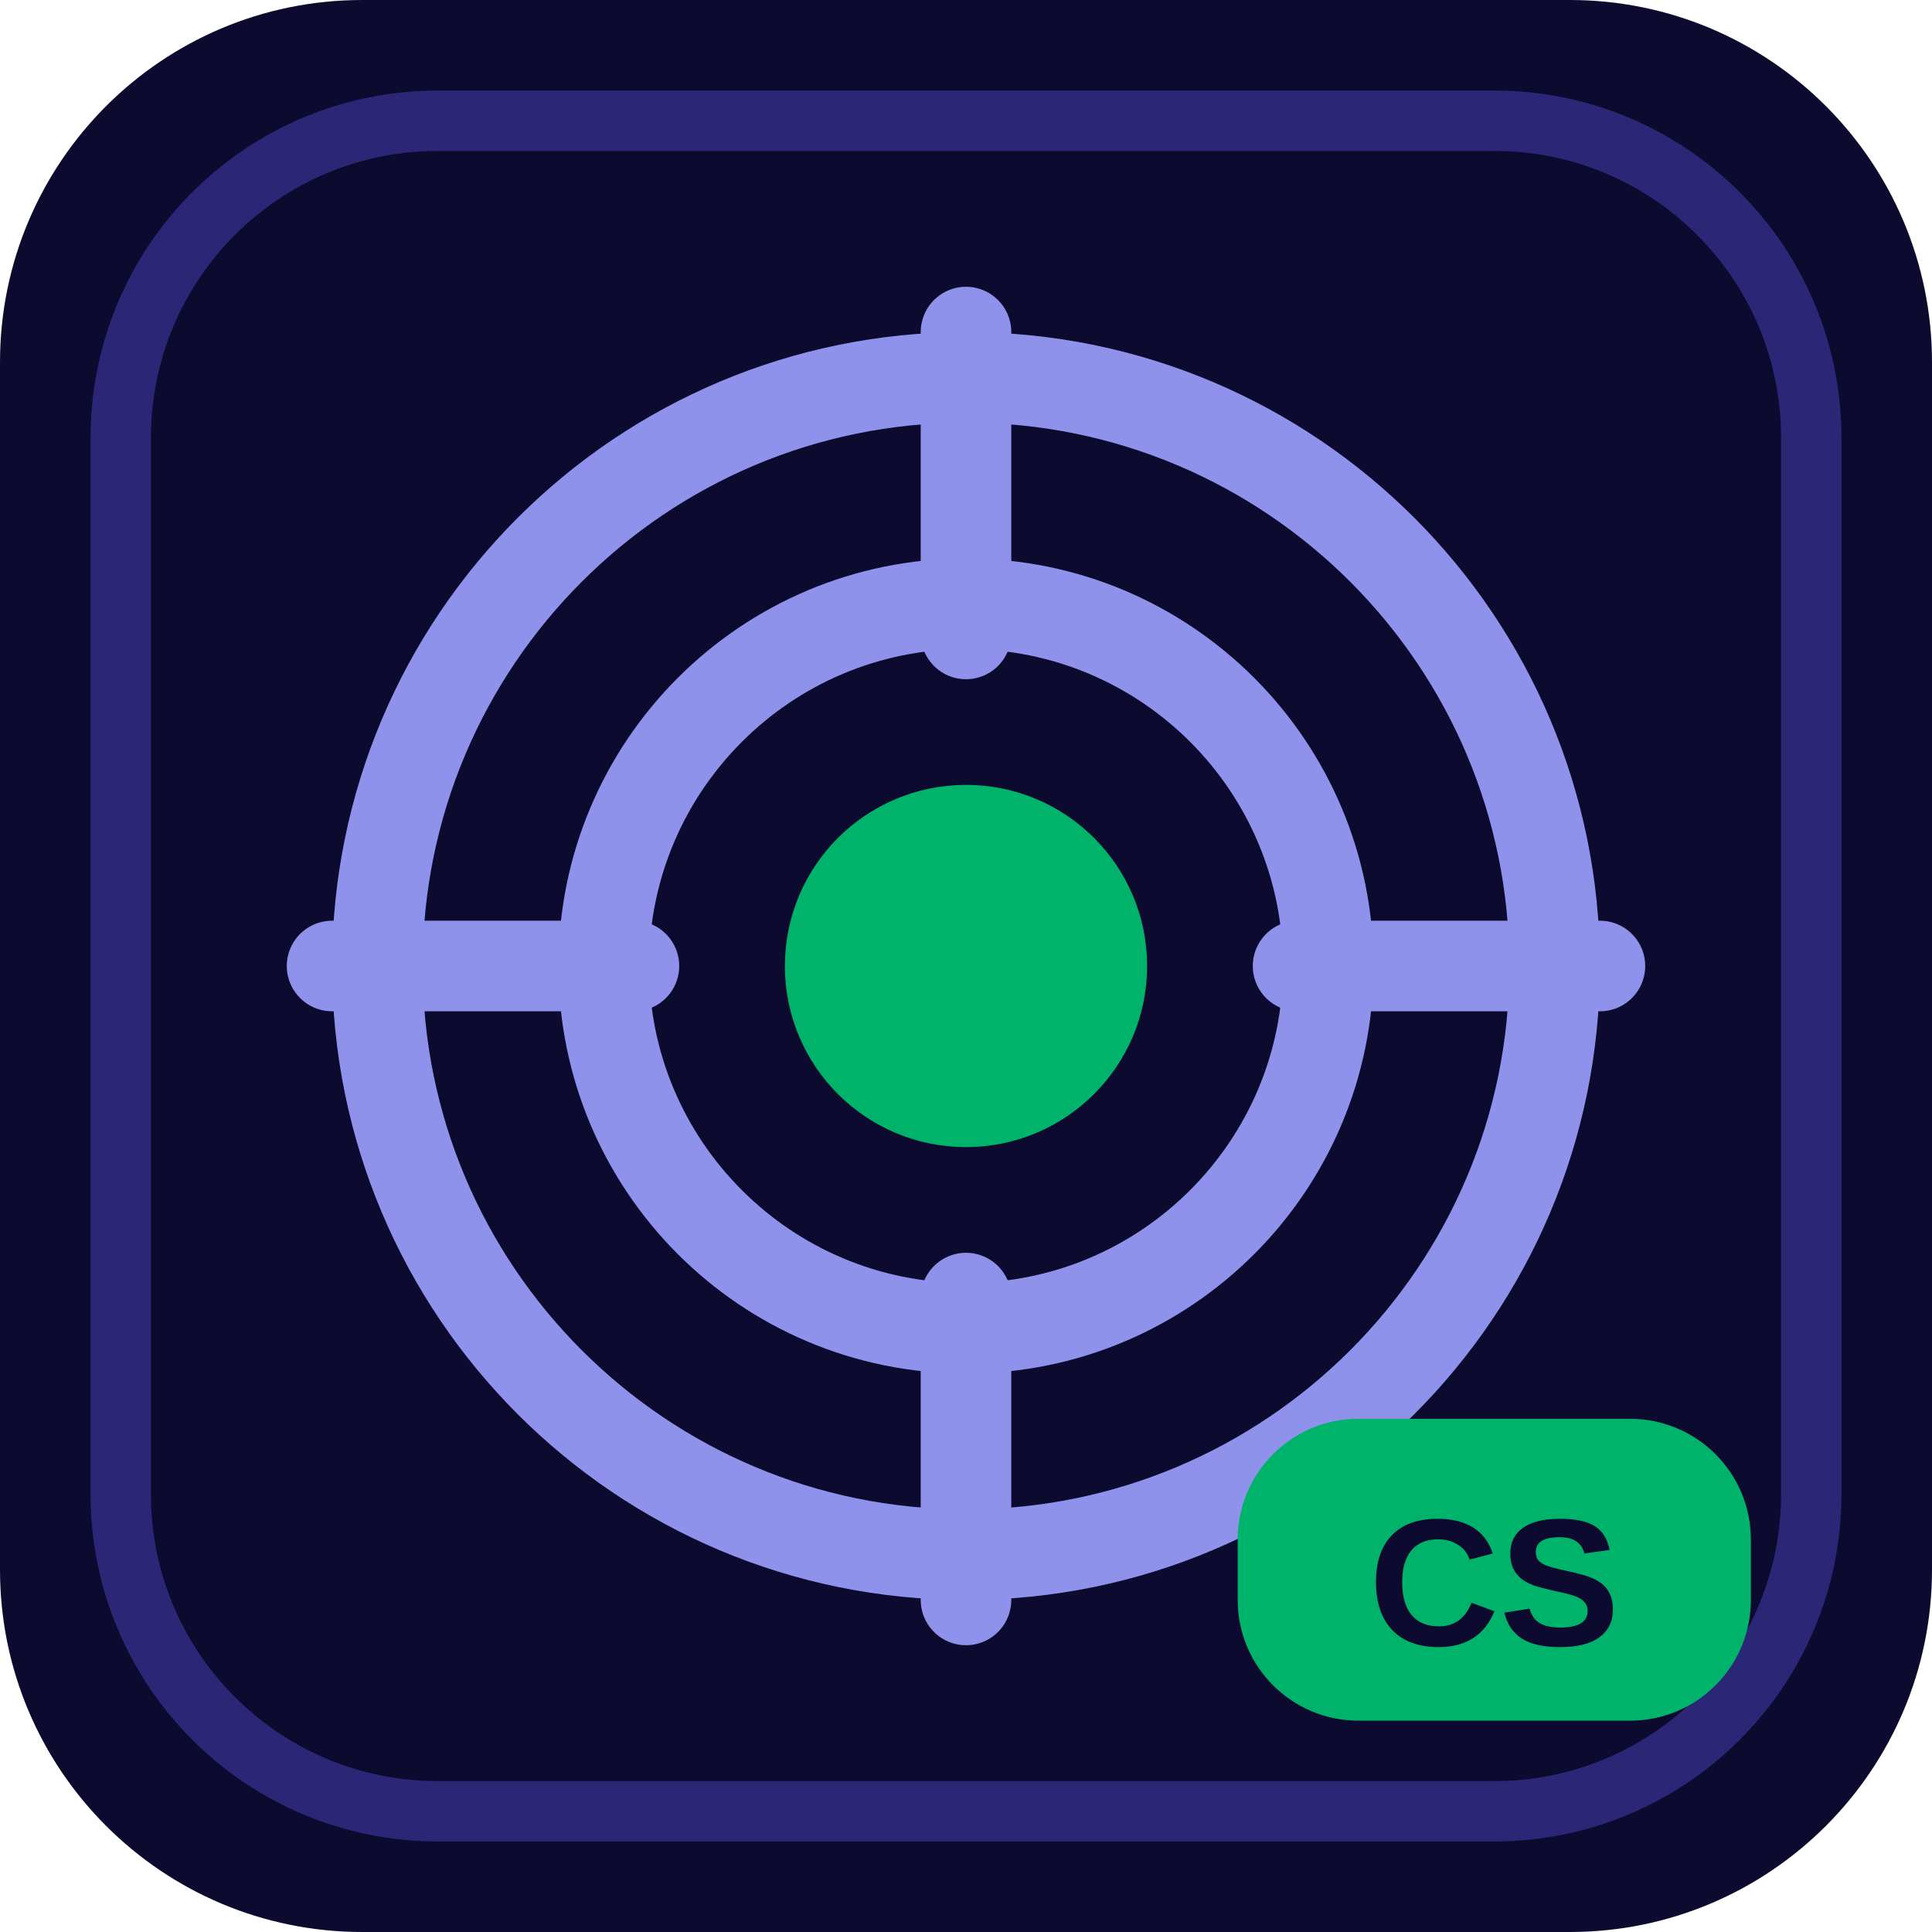
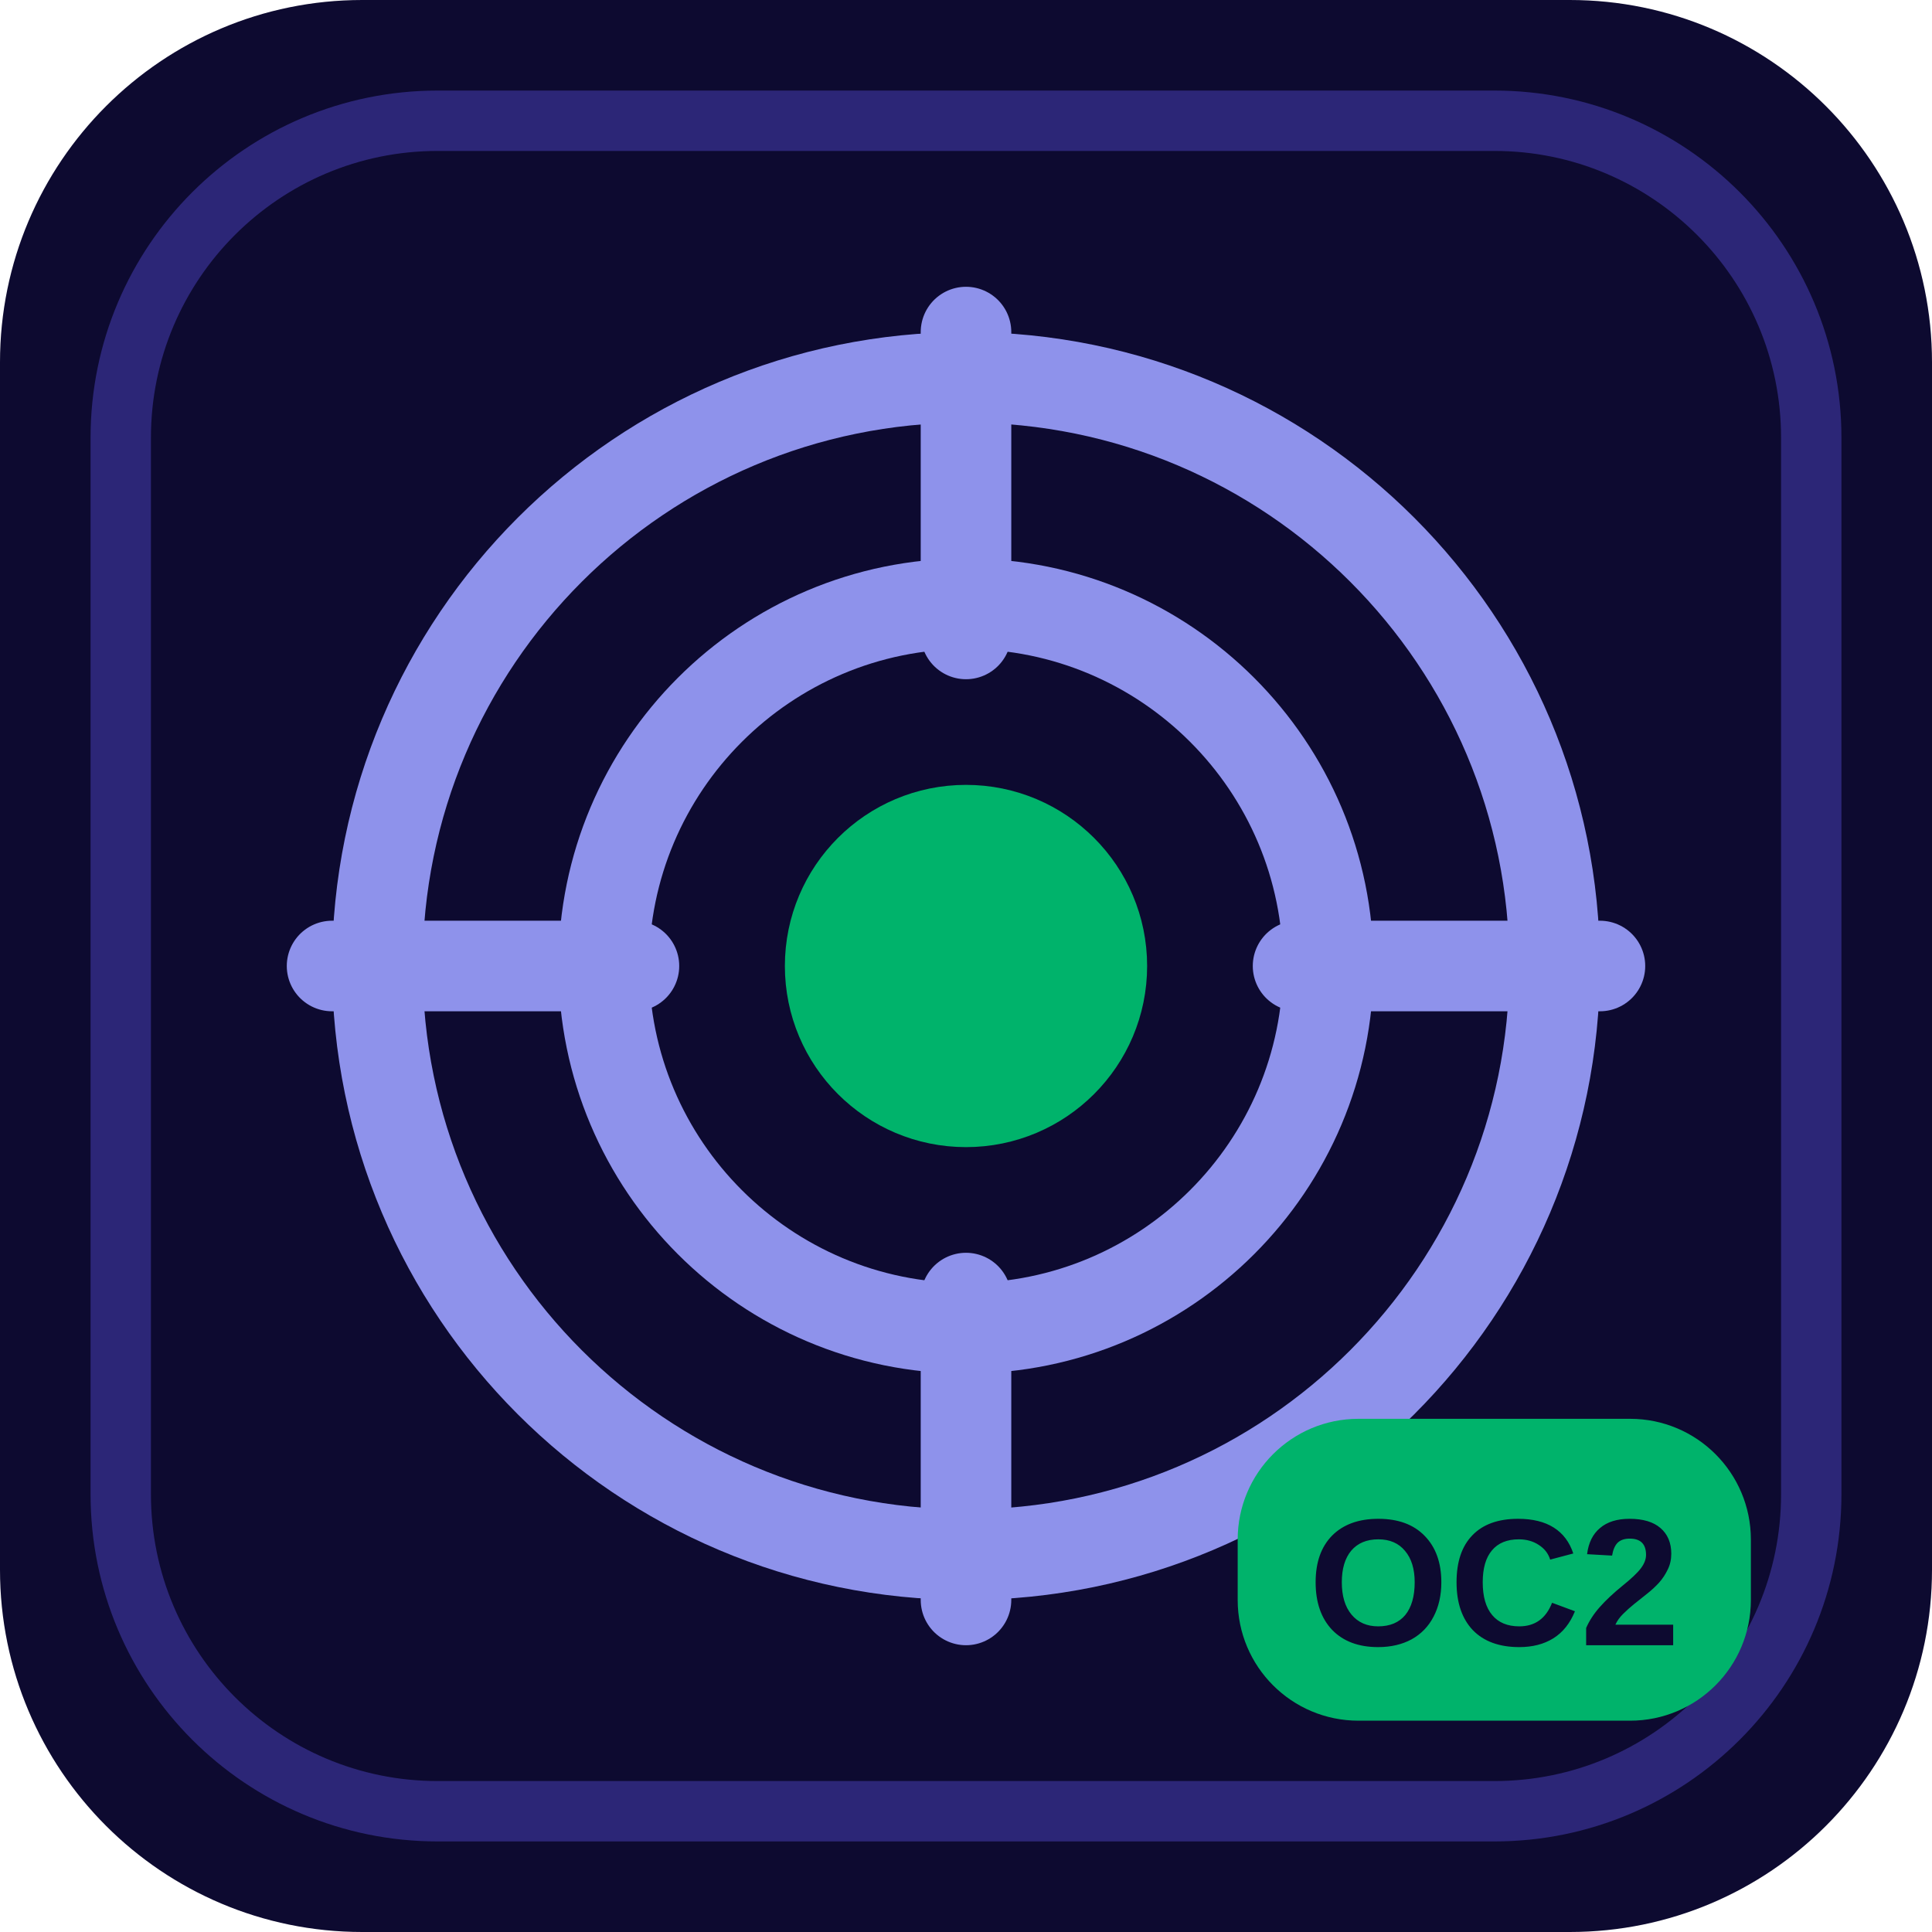
- <svg xmlns="http://www.w3.org/2000/svg" width="128" height="128" viewBox="0 0 128 128" role="img" aria-label="c2-cobaltstrike icon">
+ <svg xmlns="http://www.w3.org/2000/svg" width="128" height="128" viewBox="0 0 128 128" role="img" aria-label="Outflank C2 icon">
  <rect width="128" height="128" rx="24" fill="#0D0A30" />
  <rect x="8" y="8" width="112" height="112" rx="21" fill="none" stroke="#2C2677" stroke-width="4" />
  <g>
    <circle cx="64" cy="64" r="39" fill="none" stroke="#8E92EB" stroke-width="6" />
    <circle cx="64" cy="64" r="24" fill="none" stroke="#8E92EB" stroke-width="6" />
    <circle cx="64" cy="64" r="9" fill="#00B36B" stroke="#00B36B" stroke-width="6" />
    <line x1="64" y1="22" x2="64" y2="42" stroke="#8E92EB" stroke-width="6" stroke-linecap="round" />
    <line x1="64" y1="86" x2="64" y2="106" stroke="#8E92EB" stroke-width="6" stroke-linecap="round" />
    <line x1="22" y1="64" x2="42" y2="64" stroke="#8E92EB" stroke-width="6" stroke-linecap="round" />
    <line x1="86" y1="64" x2="106" y2="64" stroke="#8E92EB" stroke-width="6" stroke-linecap="round" />
  </g>
  <rect x="82" y="94" width="34" height="20" rx="8" fill="#00B36B" />
-   <text x="99" y="109" fill="#0D0A30" font-family="Arial, Helvetica, sans-serif" font-size="12" font-weight="800" text-anchor="middle">CS</text>
+   <text x="99" y="109" fill="#0D0A30" font-family="Arial, Helvetica, sans-serif" font-size="12" font-weight="800" text-anchor="middle">OC2</text>
</svg>
